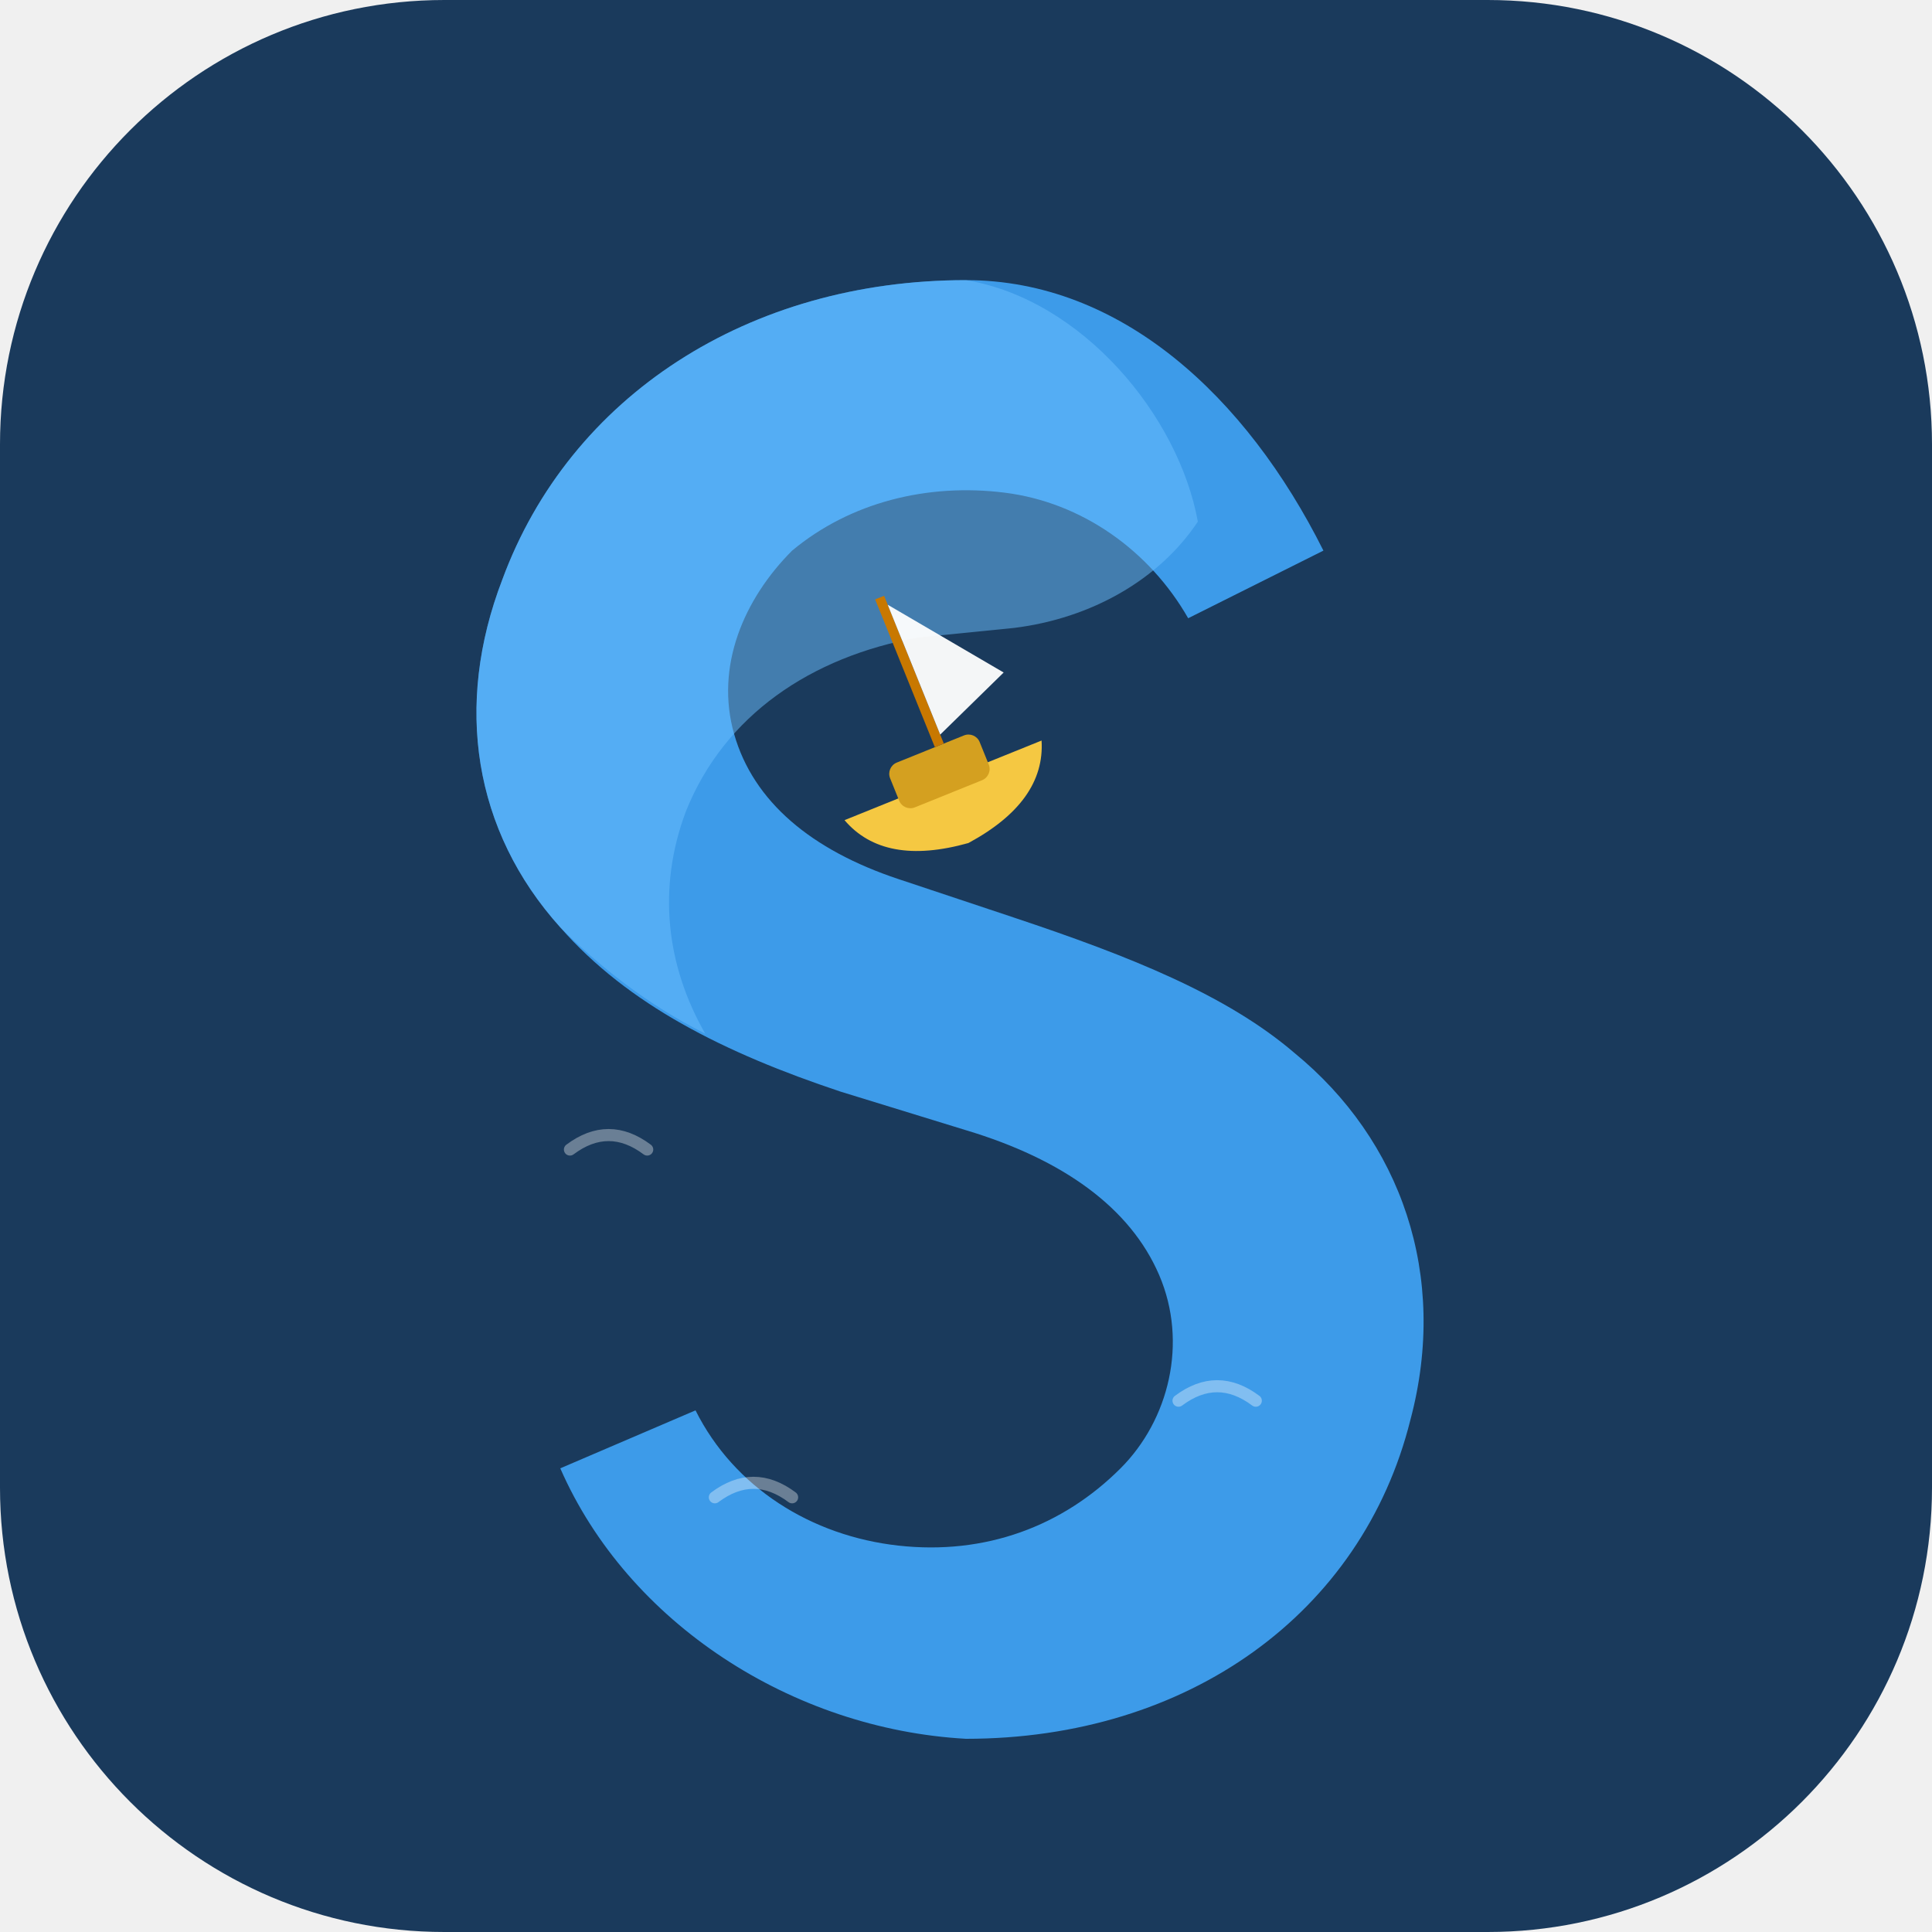
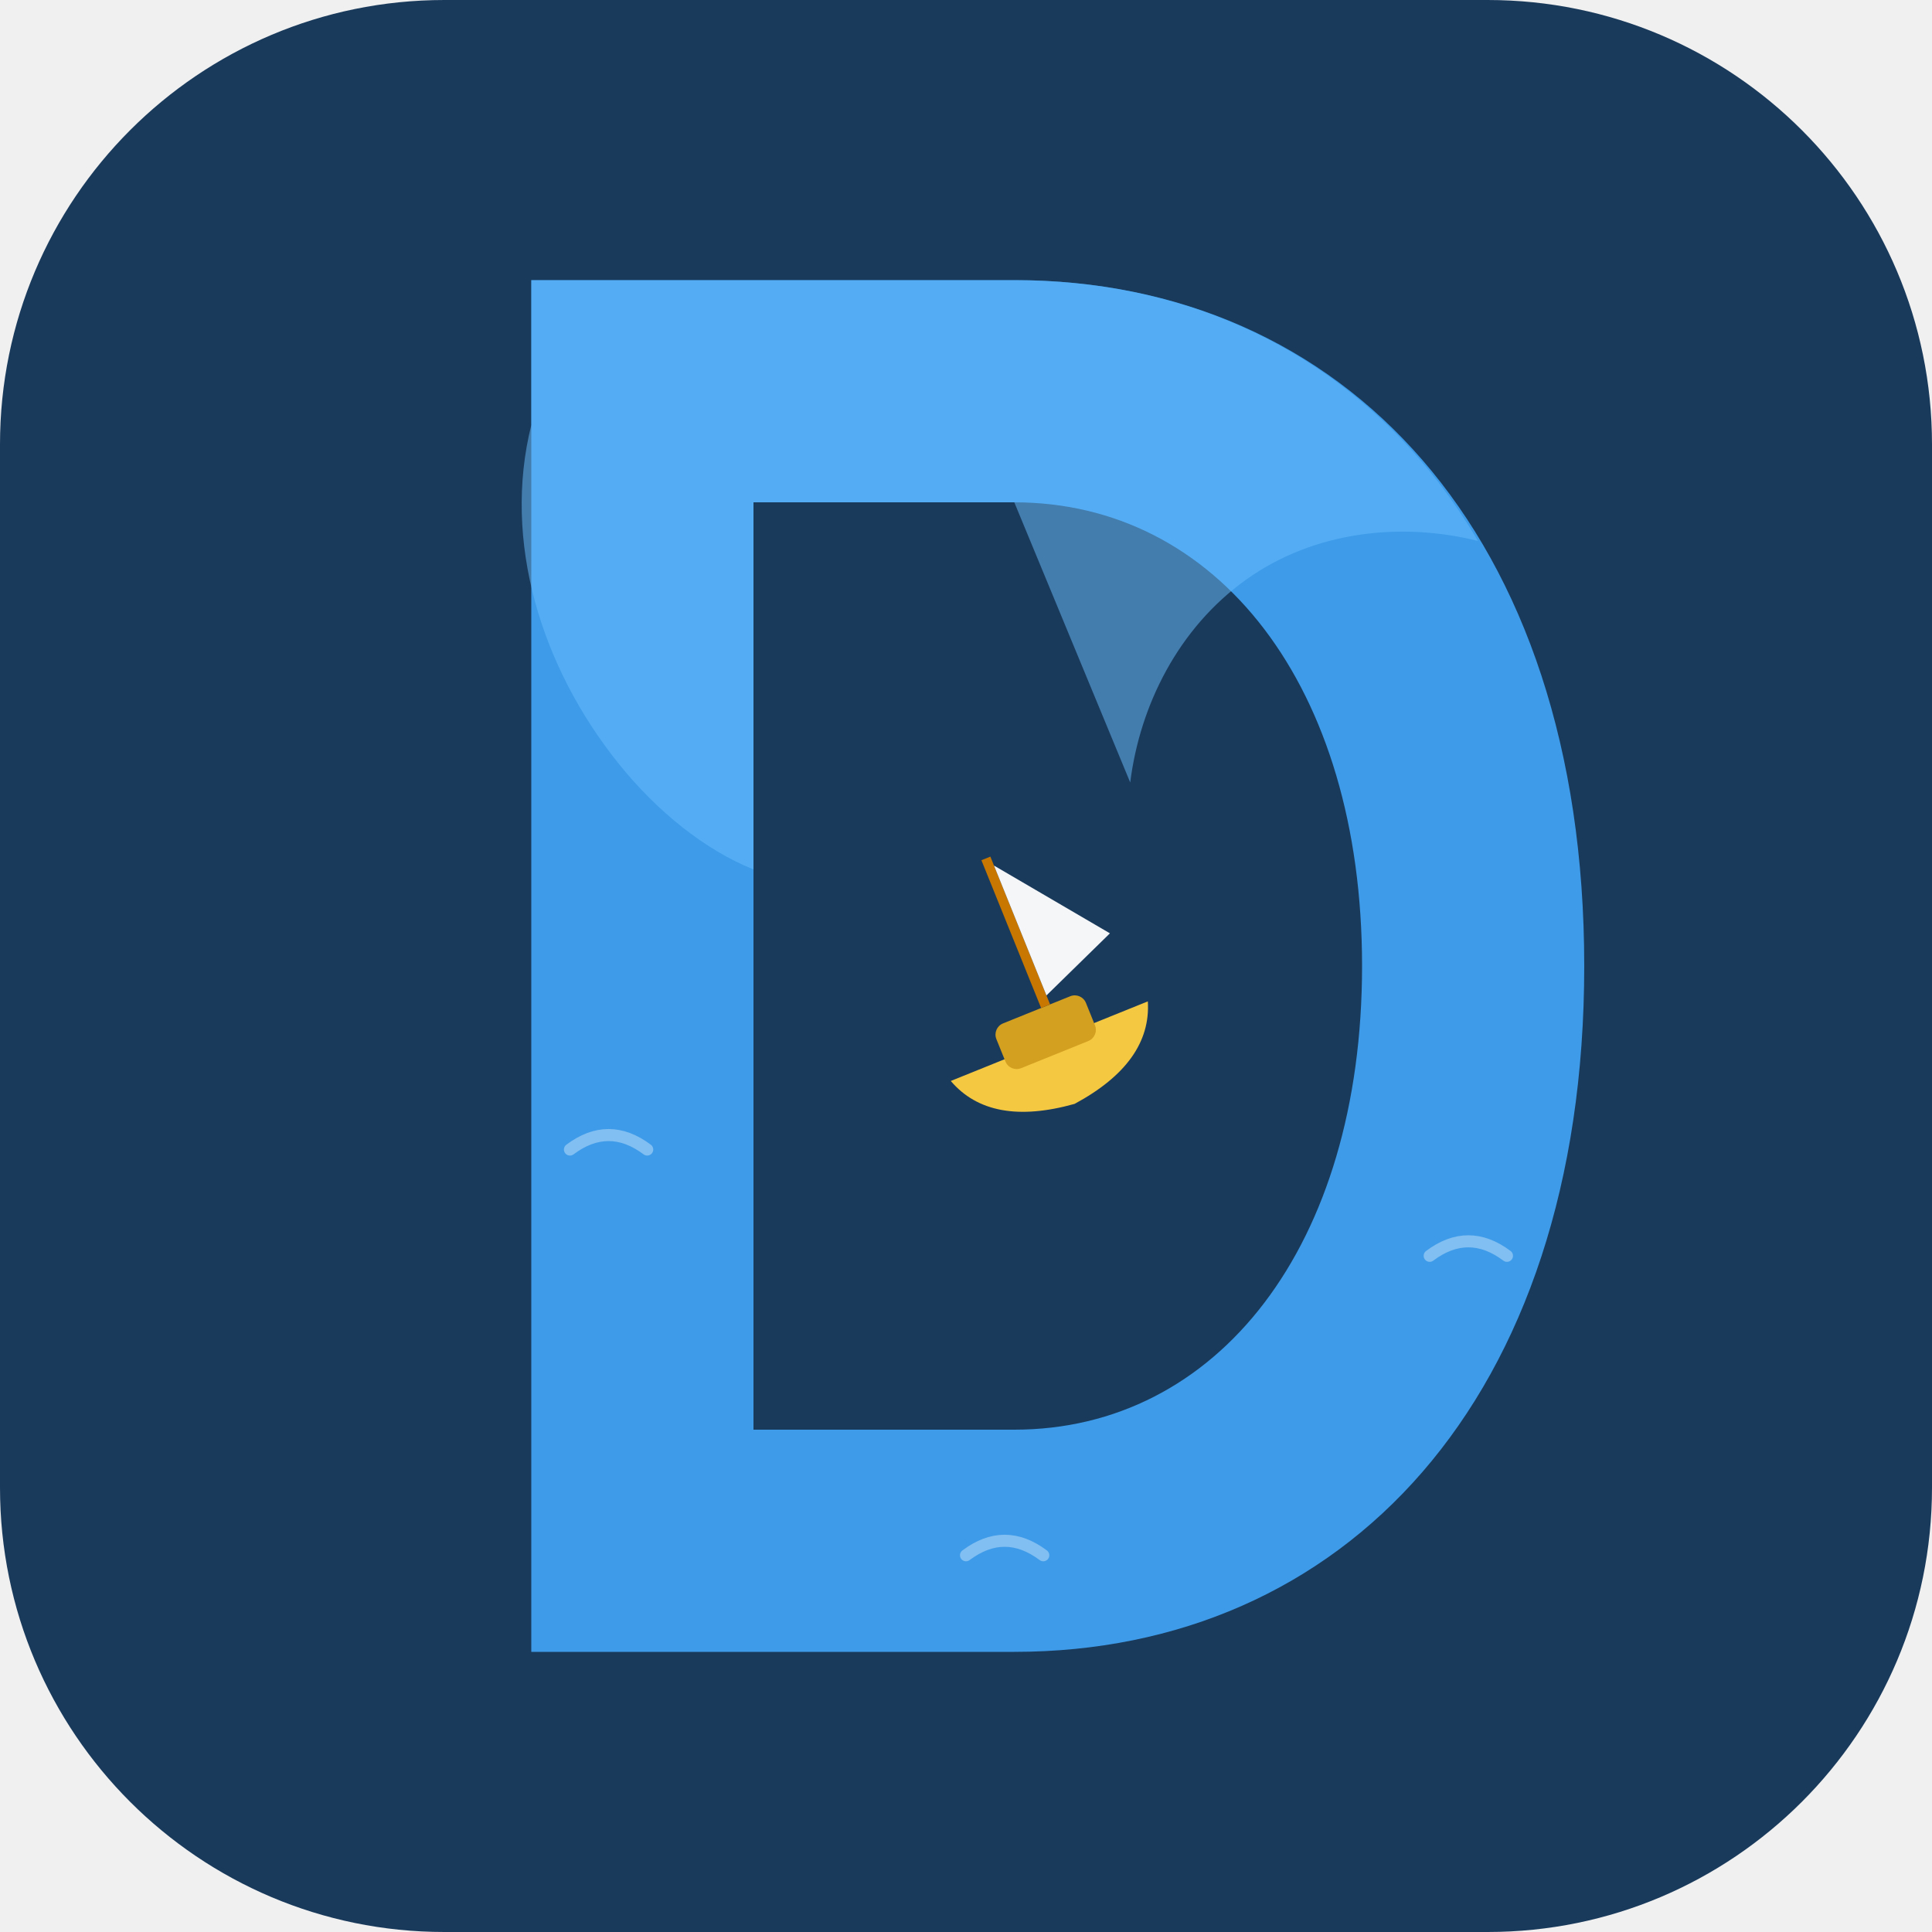
<svg xmlns="http://www.w3.org/2000/svg" width="400" height="400" viewBox="0 0 400 400">
  <rect width="400" height="400" rx="92" fill="#1a3a5c" />
-   <path fill="#3d9be9" d="     M200 58     C155 58 118 82 104 120     C94 146 98 172 116 192     C130 208 150 218 174 226     L200 234     C220 240 234 250 240 264     C246 278 242 294 232 304     C220 316 204 322 186 320     C168 318 152 308 144 292     L116 304     C130 336 164 358 200 360     C246 360 282 334 292 294     C300 264 290 236 268 218     C254 206 234 198 210 190     L186 182     C168 176 156 166 152 152     C148 138 154 124 164 114     C176 104 192 100 208 102     C224 104 238 114 246 128     L274 114     C258 82 232 58 200 58     Z   " />
-   <path fill="#6bbfff" opacity="0.5" d="     M200 58     C155 58 118 82 104 120     C94 146 98 172 116 192     C124 200 134 208 146 214     C138 200 136 184 142 168     C150 148 168 136 190 132     L210 130     C226 128 240 120 248 108     C244 86 224 62 200 58     Z   " />
-   <g transform="translate(193,156) rotate(-22)">
+   <path fill="#3d9be9" fill-rule="evenodd" d="     M110 58     L210 58     C278 58 328 110 328 200     C328 290 278 342 210 342     L110 342     Z     M156 104     L156 296     L210 296     C252 296 282 258 282 200     C282 142 252 104 210 104     Z   " />
+   <path fill="#6bbfff" opacity="0.5" d="     M110 58     L210 58     C252 58 286 78 306 112     C290 108 272 110 258 120     C244 130 236 146 234 162     L210 104     L156 104     L156 180     C146 176 136 168 128 158     C112 138 104 112 110 88     Z   " />
+   <g transform="translate(215,210) rotate(-22)">
    <path fill="#f5c842" d="M-22,6 Q-18,18 0,20 Q18,18 22,6 Z" />
    <rect fill="#d4a020" x="-10" y="-1" width="20" height="10" rx="2.5" />
    <line stroke="#c87800" stroke-width="2" fill="none" x1="2" y1="-1" x2="2" y2="-34" />
    <path fill="white" opacity="0.95" d="M3,-3 L3,-32 L20,-10 Z" />
  </g>
  <path fill="none" stroke="rgba(255,255,255,0.35)" stroke-width="2.5" stroke-linecap="round" d="M118,238 Q126,232 134,238" />
-   <path fill="none" stroke="rgba(255,255,255,0.35)" stroke-width="2.5" stroke-linecap="round" d="M244,290 Q252,284 260,290" />
-   <path fill="none" stroke="rgba(255,255,255,0.35)" stroke-width="2.5" stroke-linecap="round" d="M148,310 Q156,304 164,310" />
+   <path fill="none" stroke="rgba(255,255,255,0.35)" stroke-width="2.5" stroke-linecap="round" d="M296,260 Q304,254 312,260" />
+   <path fill="none" stroke="rgba(255,255,255,0.35)" stroke-width="2.5" stroke-linecap="round" d="M200,322 Q208,316 216,322" />
</svg>
